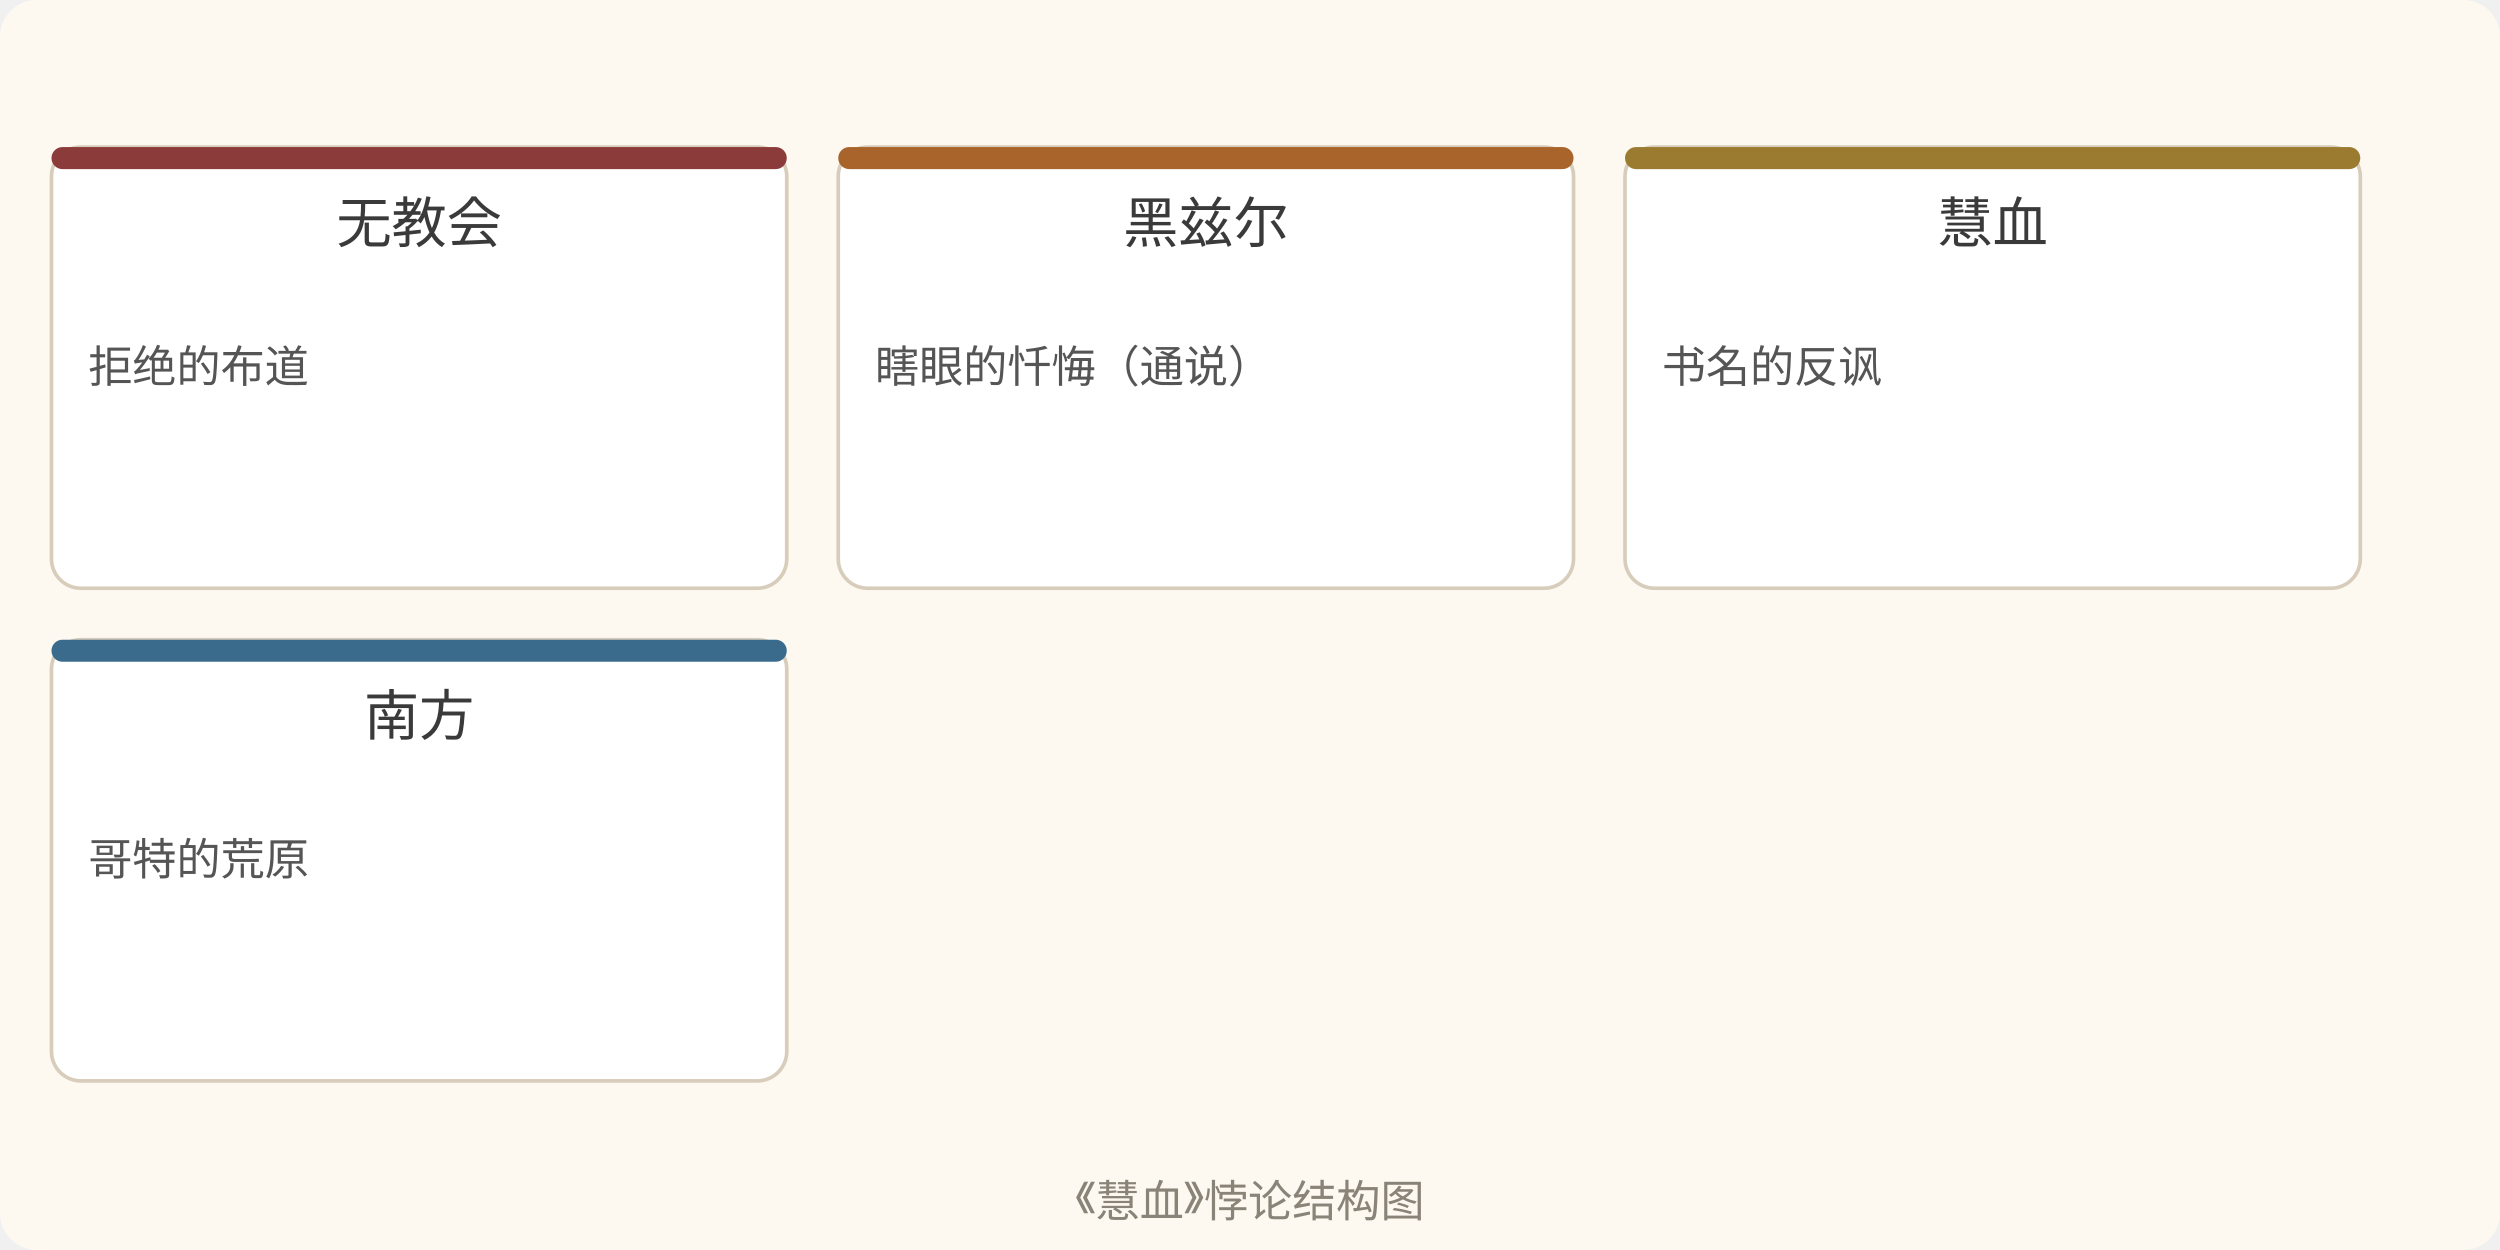
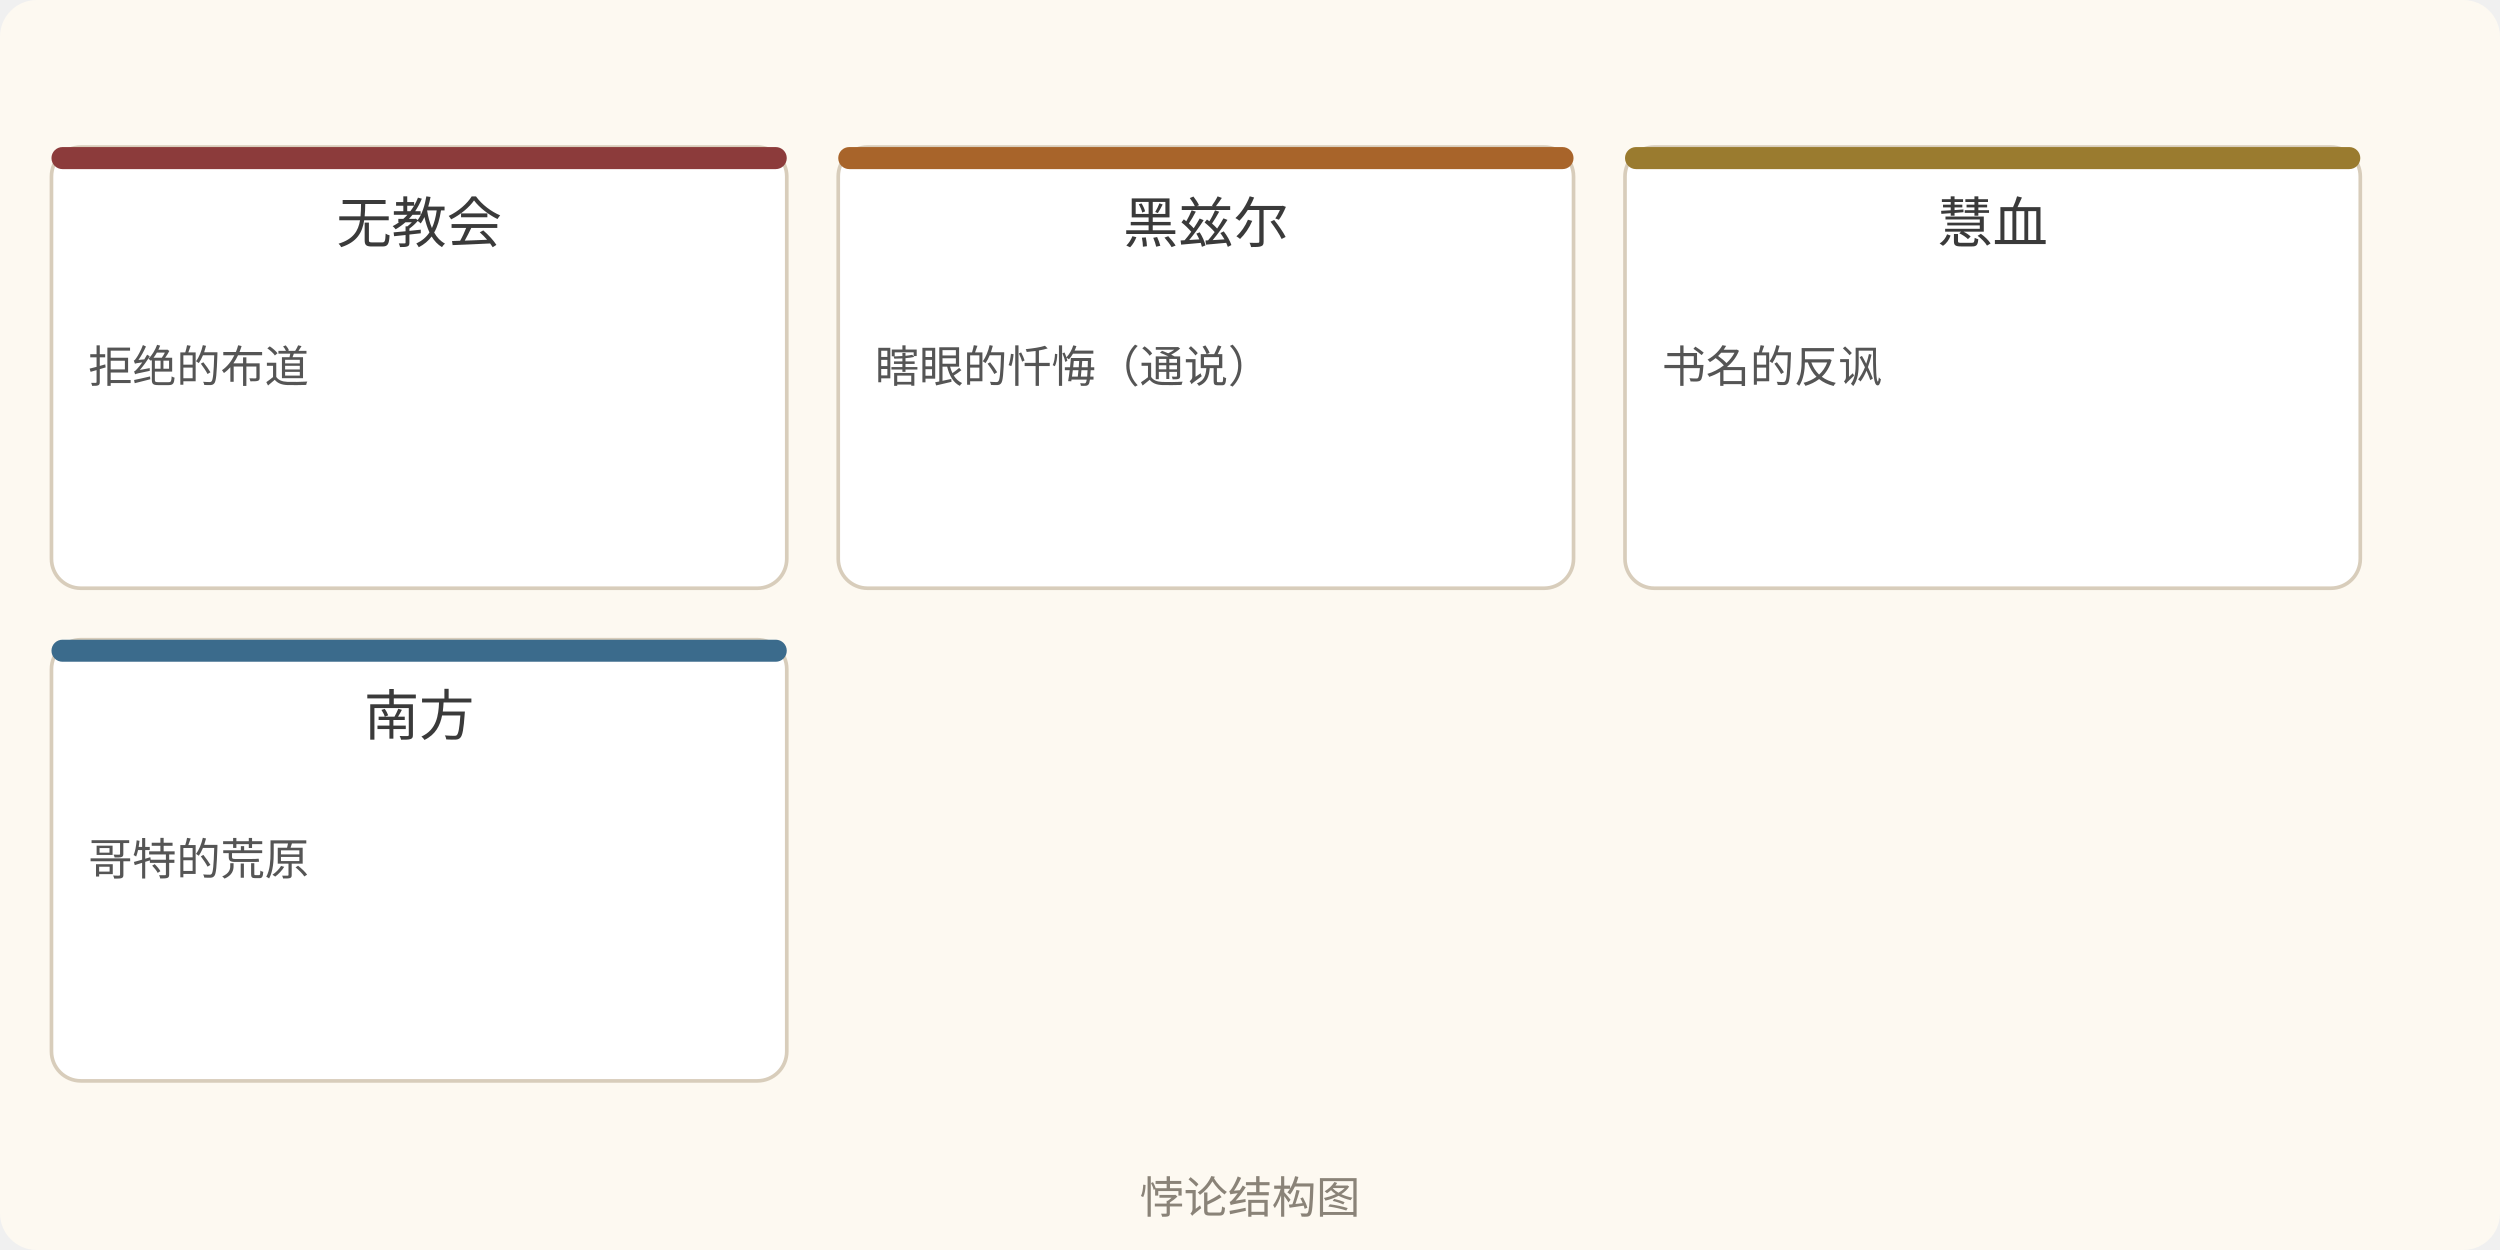
<svg xmlns="http://www.w3.org/2000/svg" viewBox="0 0 680 340" width="100%" role="img" font-family="'Segoe UI','Microsoft YaHei','PingFang SC',sans-serif">
  <rect x="0" y="0" width="680" height="340" fill="#fdf9f1" rx="10" />
  <rect x="14" y="40" width="200" height="120" rx="8" fill="#fff" stroke="#d8cdbb" />
  <rect x="14" y="40" width="200" height="6" rx="3" fill="#8c3b3b" />
  <text x="114.0" y="66.0" font-size="15" fill="#3a3a3a" text-anchor="middle">无教会</text>
  <text x="24" y="104.0" font-size="12" fill="#555">拒绝的布道</text>
  <rect x="228" y="40" width="200" height="120" rx="8" fill="#fff" stroke="#d8cdbb" />
  <rect x="228" y="40" width="200" height="6" rx="3" fill="#a8642a" />
  <text x="328.0" y="66.0" font-size="15" fill="#3a3a3a" text-anchor="middle">黑兹尔</text>
  <text x="238" y="104.0" font-size="12" fill="#555">瞎眼的忏悔（通说）</text>
  <rect x="442" y="40" width="200" height="120" rx="8" fill="#fff" stroke="#d8cdbb" />
  <rect x="442" y="40" width="200" height="6" rx="3" fill="#9a7b2f" />
  <text x="542.0" y="66.0" font-size="15" fill="#3a3a3a" text-anchor="middle">慧血</text>
  <text x="452" y="104.0" font-size="12" fill="#555">书名的反讽</text>
  <rect x="14" y="174" width="200" height="120" rx="8" fill="#fff" stroke="#d8cdbb" />
  <rect x="14" y="174" width="200" height="6" rx="3" fill="#3b6b8c" />
  <text x="114.0" y="200.0" font-size="15" fill="#3a3a3a" text-anchor="middle">南方</text>
  <text x="24" y="238.0" font-size="12" fill="#555">哥特的荒原</text>
-   <text x="340.0" y="330" font-size="12" fill="#8a8378" text-anchor="middle">《慧血》悖论结构图</text>
+   <text x="340.0" y="330" font-size="12" fill="#8a8378" text-anchor="middle">悖论结构图</text>
</svg>
